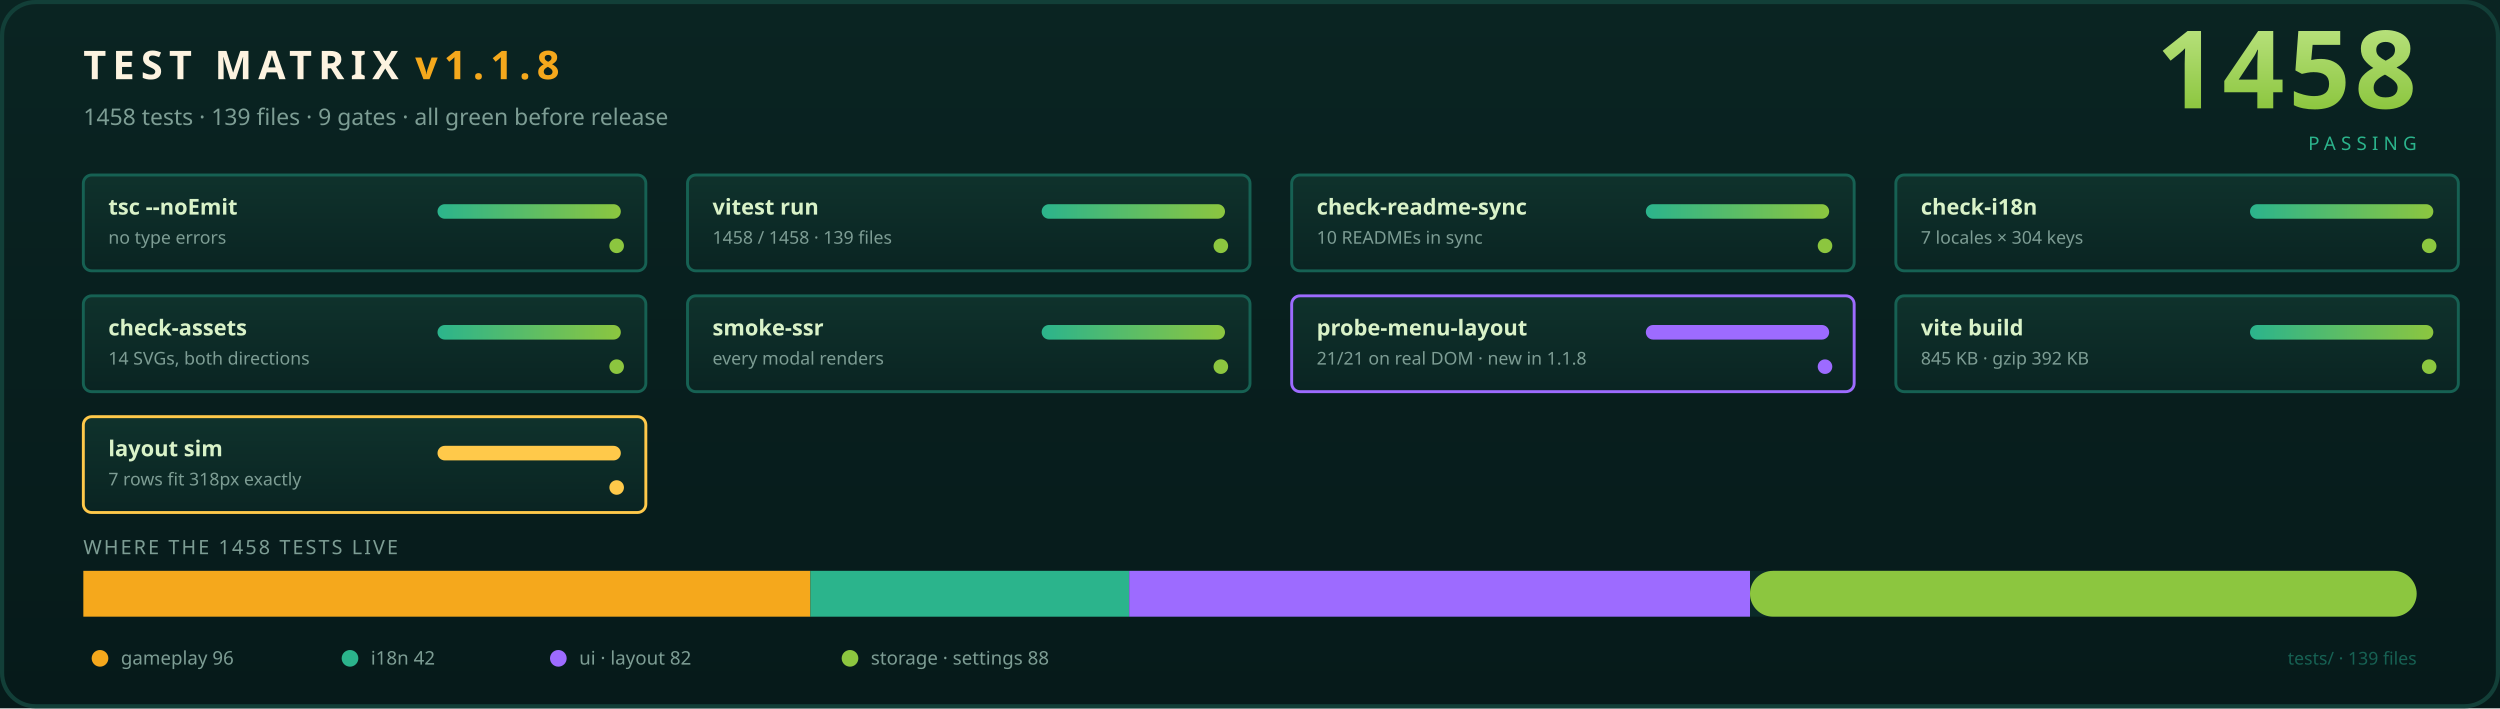
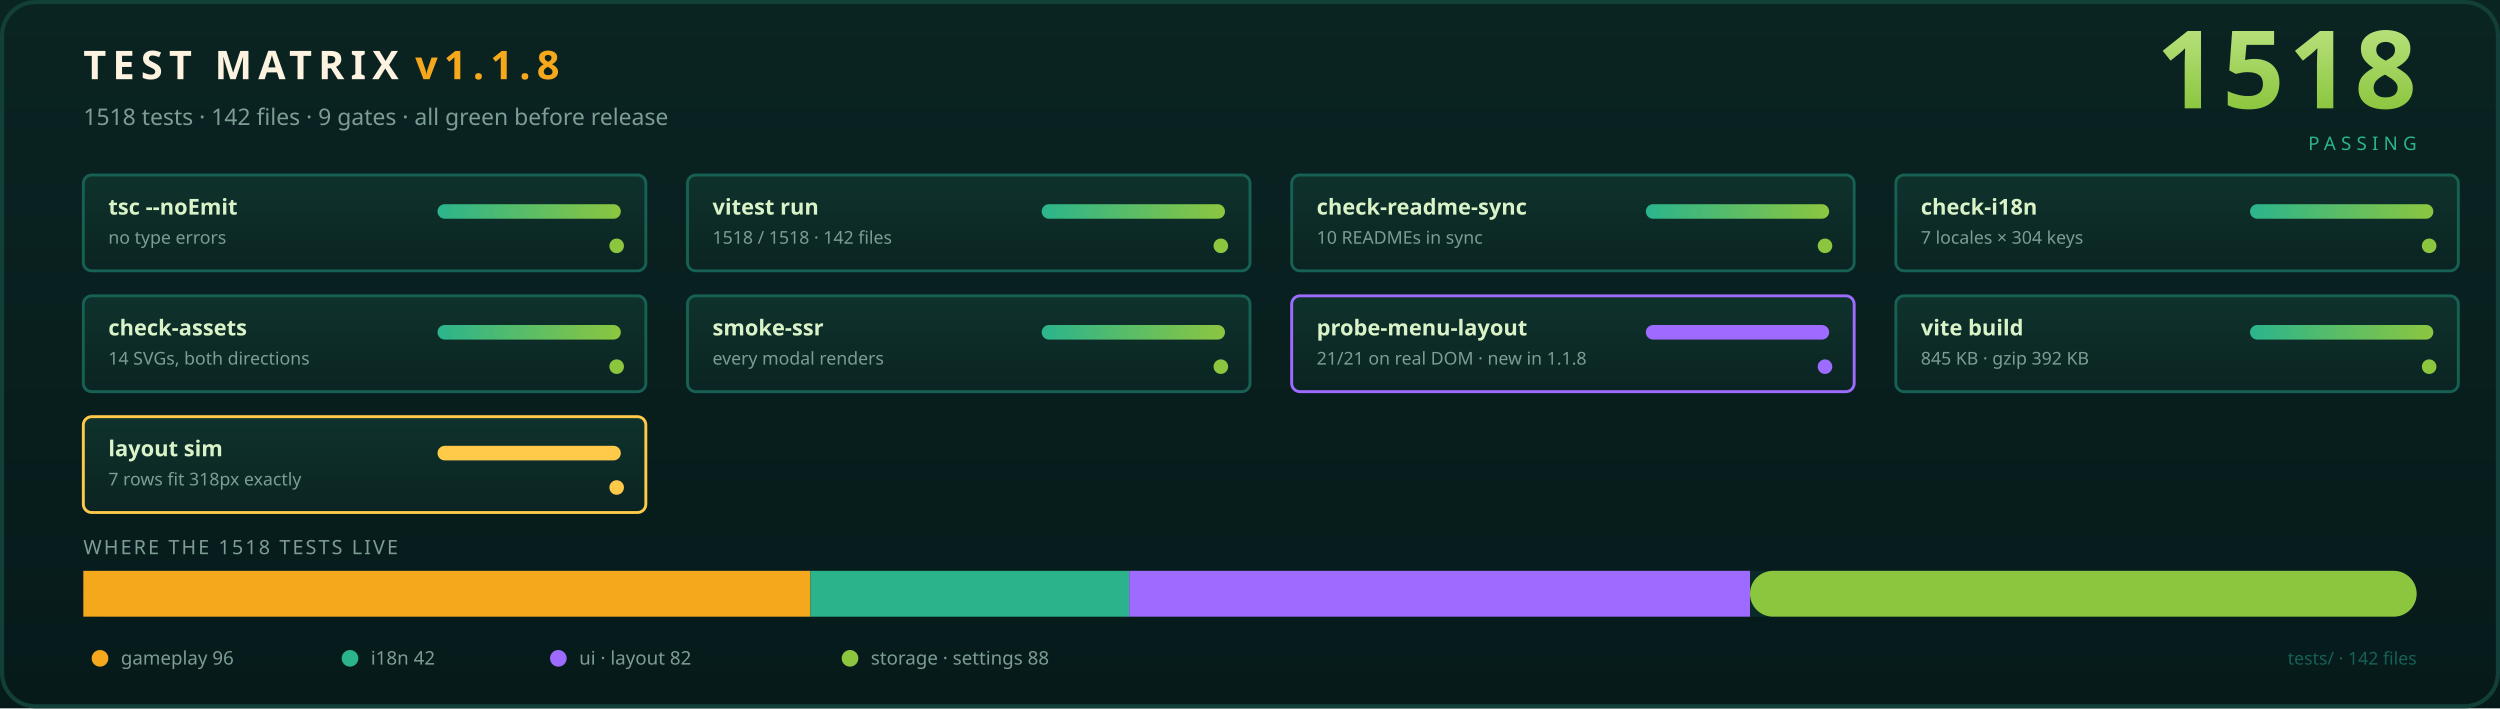
- <svg xmlns="http://www.w3.org/2000/svg" viewBox="0 0 1200 340" role="img" aria-label="Ma trận kiểm thử Lọ Chéo v1.1.8 — 1458 test trên 139 file, 9 cổng kiểm tra, phân bố theo nhóm (hoạt họa SMIL)">
+ <svg xmlns="http://www.w3.org/2000/svg" viewBox="0 0 1200 340" role="img" aria-label="Ma trận kiểm thử Lọ Chéo v1.1.8 — 1518 test trên 142 file, 9 cổng kiểm tra, phân bố theo nhóm (hoạt họa SMIL)">
  <defs>
    <filter id="tm-glow" x="-40%" y="-40%" width="180%" height="180%">
      <feGaussianBlur stdDeviation="4" result="b" />
      <feMerge>
        <feMergeNode in="b" />
        <feMergeNode in="SourceGraphic" />
      </feMerge>
    </filter>
    <linearGradient id="tmBg" x1="0" y1="0" x2="0" y2="1">
      <stop offset="0" stop-color="#0a2422" />
      <stop offset="1" stop-color="#061a1a" />
    </linearGradient>
    <linearGradient id="tmCard" x1="0" y1="0" x2="0" y2="1">
      <stop offset="0" stop-color="#0f322c" />
      <stop offset="1" stop-color="#0a2422" />
    </linearGradient>
    <linearGradient id="tmBar" x1="0" y1="0" x2="1" y2="0">
      <stop offset="0" stop-color="#2bb48c" />
      <stop offset="1" stop-color="#8cc63f" />
    </linearGradient>
    <linearGradient id="tmBig" x1="0" y1="0" x2="0" y2="1">
      <stop offset="0" stop-color="#b6e07a" />
      <stop offset="1" stop-color="#8cc63f" />
    </linearGradient>
  </defs>
  <rect width="1200" height="340" fill="url(#tmBg)" />
  <rect x="1" y="1" width="1198" height="338" rx="16" fill="none" stroke="#123f38" stroke-width="2" />
  <text x="40" y="38" font-family="'Arial Black','Bungee',sans-serif" font-weight="900" font-size="19" letter-spacing="3" fill="#fdf3e0">TEST MATRIX <tspan fill="#f5a81c">v1.1.8</tspan>
  </text>
-   <text x="40" y="60" font-family="system-ui,sans-serif" font-size="11" fill="#7d9d94">1458 tests · 139 files · 9 gates · all green before release</text>
-   <text x="1160" y="52" text-anchor="end" font-family="'Arial Black','Bungee',sans-serif" font-weight="900" font-size="52" fill="url(#tmBig)" letter-spacing="2">1458</text>
+   <text x="40" y="60" font-family="system-ui,sans-serif" font-size="11" fill="#7d9d94">1518 tests · 142 files · 9 gates · all green before release</text>
+   <text x="1160" y="52" text-anchor="end" font-family="'Arial Black','Bungee',sans-serif" font-weight="900" font-size="52" fill="url(#tmBig)" letter-spacing="2">1518</text>
  <text x="1160" y="72" text-anchor="end" font-family="system-ui,sans-serif" font-size="9" letter-spacing="2.5" fill="#2bb48c">PASSING</text>
  <g font-family="system-ui,sans-serif">
    <g transform="translate(40,84)">
      <rect width="270" height="46" rx="4" fill="url(#tmCard)" stroke="#166153" stroke-width="1.4" />
      <text x="12" y="19" font-size="10.5" fill="#d9f2c8" font-weight="700">tsc --noEmit</text>
      <text x="12" y="33" font-size="8.5" fill="#7d9d94">no type errors</text>
      <rect x="170" y="14" width="88" height="7" rx="3.5" fill="#0b2a28" />
      <rect x="170" y="14" width="88" height="7" rx="3.5" fill="url(#tmBar)">
        <animate attributeName="opacity" values="0.6;1;1;0.6" dur="9s" repeatCount="indefinite" />
      </rect>
      <circle cx="256" cy="34" r="3.5" fill="#8cc63f">
        <animate attributeName="opacity" values="1;0.3;1" dur="2.4s" repeatCount="indefinite" />
      </circle>
    </g>
    <g transform="translate(330,84)">
      <rect width="270" height="46" rx="4" fill="url(#tmCard)" stroke="#166153" stroke-width="1.4" />
      <text x="12" y="19" font-size="10.5" fill="#d9f2c8" font-weight="700">vitest run</text>
-       <text x="12" y="33" font-size="8.5" fill="#7d9d94">1458 / 1458 · 139 files</text>
+       <text x="12" y="33" font-size="8.5" fill="#7d9d94">1518 / 1518 · 142 files</text>
      <rect x="170" y="14" width="88" height="7" rx="3.5" fill="#0b2a28" />
      <rect x="170" y="14" width="88" height="7" rx="3.5" fill="url(#tmBar)">
        <animate attributeName="opacity" values="0.6;1;1;0.6" dur="9s" begin="0.6s" repeatCount="indefinite" />
      </rect>
      <circle cx="256" cy="34" r="3.5" fill="#8cc63f">
        <animate attributeName="opacity" values="1;0.3;1" dur="2.4s" begin="0.3s" repeatCount="indefinite" />
      </circle>
    </g>
    <g transform="translate(620,84)">
      <rect width="270" height="46" rx="4" fill="url(#tmCard)" stroke="#166153" stroke-width="1.4" />
      <text x="12" y="19" font-size="10.5" fill="#d9f2c8" font-weight="700">check-readme-sync</text>
      <text x="12" y="33" font-size="8.5" fill="#7d9d94">10 READMEs in sync</text>
      <rect x="170" y="14" width="88" height="7" rx="3.5" fill="#0b2a28" />
      <rect x="170" y="14" width="88" height="7" rx="3.5" fill="url(#tmBar)">
        <animate attributeName="opacity" values="0.6;1;1;0.6" dur="9s" begin="1.2s" repeatCount="indefinite" />
      </rect>
      <circle cx="256" cy="34" r="3.5" fill="#8cc63f">
        <animate attributeName="opacity" values="1;0.3;1" dur="2.4s" begin="0.6s" repeatCount="indefinite" />
      </circle>
    </g>
    <g transform="translate(910,84)">
      <rect width="270" height="46" rx="4" fill="url(#tmCard)" stroke="#166153" stroke-width="1.4" />
      <text x="12" y="19" font-size="10.5" fill="#d9f2c8" font-weight="700">check-i18n</text>
      <text x="12" y="33" font-size="8.5" fill="#7d9d94">7 locales × 304 keys</text>
      <rect x="170" y="14" width="88" height="7" rx="3.5" fill="#0b2a28" />
      <rect x="170" y="14" width="88" height="7" rx="3.5" fill="url(#tmBar)">
        <animate attributeName="opacity" values="0.6;1;1;0.6" dur="9s" begin="1.8s" repeatCount="indefinite" />
      </rect>
      <circle cx="256" cy="34" r="3.5" fill="#8cc63f">
        <animate attributeName="opacity" values="1;0.3;1" dur="2.4s" begin="0.9s" repeatCount="indefinite" />
      </circle>
    </g>
    <g transform="translate(40,142)">
      <rect width="270" height="46" rx="4" fill="url(#tmCard)" stroke="#166153" stroke-width="1.4" />
      <text x="12" y="19" font-size="10.5" fill="#d9f2c8" font-weight="700">check-assets</text>
      <text x="12" y="33" font-size="8.5" fill="#7d9d94">14 SVGs, both directions</text>
      <rect x="170" y="14" width="88" height="7" rx="3.5" fill="#0b2a28" />
      <rect x="170" y="14" width="88" height="7" rx="3.5" fill="url(#tmBar)">
        <animate attributeName="opacity" values="0.6;1;1;0.6" dur="9s" begin="2.4s" repeatCount="indefinite" />
      </rect>
      <circle cx="256" cy="34" r="3.5" fill="#8cc63f">
        <animate attributeName="opacity" values="1;0.3;1" dur="2.4s" begin="1.2s" repeatCount="indefinite" />
      </circle>
    </g>
    <g transform="translate(330,142)">
      <rect width="270" height="46" rx="4" fill="url(#tmCard)" stroke="#166153" stroke-width="1.4" />
      <text x="12" y="19" font-size="10.5" fill="#d9f2c8" font-weight="700">smoke-ssr</text>
      <text x="12" y="33" font-size="8.5" fill="#7d9d94">every modal renders</text>
      <rect x="170" y="14" width="88" height="7" rx="3.5" fill="#0b2a28" />
      <rect x="170" y="14" width="88" height="7" rx="3.5" fill="url(#tmBar)">
        <animate attributeName="opacity" values="0.6;1;1;0.6" dur="9s" begin="3s" repeatCount="indefinite" />
      </rect>
      <circle cx="256" cy="34" r="3.5" fill="#8cc63f">
        <animate attributeName="opacity" values="1;0.3;1" dur="2.4s" begin="1.5s" repeatCount="indefinite" />
      </circle>
    </g>
    <g transform="translate(620,142)">
      <rect width="270" height="46" rx="4" fill="url(#tmCard)" stroke="#9d6bff" stroke-width="1.4" />
      <text x="12" y="19" font-size="10.5" fill="#d9f2c8" font-weight="700">probe-menu-layout</text>
      <text x="12" y="33" font-size="8.5" fill="#7d9d94">21/21 on real DOM · new in 1.1.8</text>
      <rect x="170" y="14" width="88" height="7" rx="3.5" fill="#0b2a28" />
      <rect x="170" y="14" width="88" height="7" rx="3.5" fill="#9d6bff" />
      <circle cx="256" cy="34" r="3.5" fill="#9d6bff">
        <animate attributeName="opacity" values="1;0.3;1" dur="2.4s" begin="1.8s" repeatCount="indefinite" />
      </circle>
    </g>
    <g transform="translate(910,142)">
      <rect width="270" height="46" rx="4" fill="url(#tmCard)" stroke="#166153" stroke-width="1.4" />
      <text x="12" y="19" font-size="10.5" fill="#d9f2c8" font-weight="700">vite build</text>
      <text x="12" y="33" font-size="8.5" fill="#7d9d94">845 KB · gzip 392 KB</text>
      <rect x="170" y="14" width="88" height="7" rx="3.5" fill="#0b2a28" />
      <rect x="170" y="14" width="88" height="7" rx="3.5" fill="url(#tmBar)">
        <animate attributeName="opacity" values="0.6;1;1;0.6" dur="9s" begin="4.2s" repeatCount="indefinite" />
      </rect>
      <circle cx="256" cy="34" r="3.5" fill="#8cc63f">
        <animate attributeName="opacity" values="1;0.3;1" dur="2.4s" begin="2.1s" repeatCount="indefinite" />
      </circle>
    </g>
    <g transform="translate(40,200)">
      <rect width="270" height="46" rx="4" fill="url(#tmCard)" stroke="#ffc94a" stroke-width="1.4" />
      <text x="12" y="19" font-size="10.5" fill="#d9f2c8" font-weight="700">layout sim</text>
      <text x="12" y="33" font-size="8.5" fill="#7d9d94">7 rows fit 318px exactly</text>
      <rect x="170" y="14" width="88" height="7" rx="3.5" fill="#0b2a28" />
      <rect x="170" y="14" width="88" height="7" rx="3.5" fill="#ffc94a" />
      <circle cx="256" cy="34" r="3.5" fill="#ffc94a">
        <animate attributeName="opacity" values="1;0.3;1" dur="2.4s" begin="2.4s" repeatCount="indefinite" />
      </circle>
    </g>
  </g>
-   <text x="40" y="266" font-family="system-ui,sans-serif" font-size="9.5" letter-spacing="1" fill="#7d9d94">WHERE THE 1458 TESTS LIVE</text>
+   <text x="40" y="266" font-family="system-ui,sans-serif" font-size="9.5" letter-spacing="1" fill="#7d9d94">WHERE THE 1518 TESTS LIVE</text>
  <g transform="translate(40,274)">
    <rect width="1120" height="22" rx="11" fill="#0b2a28" />
    <rect x="0" y="0" width="349" height="22" fill="#f5a81c">
      <animate attributeName="opacity" values="0.55;1;1;0.55" dur="9s" begin="0s" repeatCount="indefinite" />
    </rect>
    <rect x="349" y="0" width="153" height="22" fill="#2bb48c">
      <animate attributeName="opacity" values="0.55;1;1;0.55" dur="9s" begin="0.8s" repeatCount="indefinite" />
    </rect>
    <rect x="502" y="0" width="298" height="22" fill="#9d6bff">
      <animate attributeName="opacity" values="0.55;1;1;0.55" dur="9s" begin="1.6s" repeatCount="indefinite" />
    </rect>
    <rect x="800" y="0" width="320" height="22" rx="11" fill="#8cc63f">
      <animate attributeName="opacity" values="0.55;1;1;0.55" dur="9s" begin="2.4s" repeatCount="indefinite" />
    </rect>
  </g>
  <g font-family="system-ui,sans-serif" font-size="9" fill="#7d9d94">
    <circle cx="48" cy="316" r="4" fill="#f5a81c" />
    <text x="58" y="319">gameplay 96</text>
    <circle cx="168" cy="316" r="4" fill="#2bb48c" />
    <text x="178" y="319">i18n 42</text>
    <circle cx="268" cy="316" r="4" fill="#9d6bff" />
    <text x="278" y="319">ui · layout 82</text>
    <circle cx="408" cy="316" r="4" fill="#8cc63f" />
    <text x="418" y="319">storage · settings 88</text>
  </g>
-   <text x="1160" y="319" text-anchor="end" font-family="system-ui,sans-serif" font-size="8.5" fill="#166153">tests/ · 139 files</text>
+   <text x="1160" y="319" text-anchor="end" font-family="system-ui,sans-serif" font-size="8.5" fill="#166153">tests/ · 142 files</text>
</svg>
